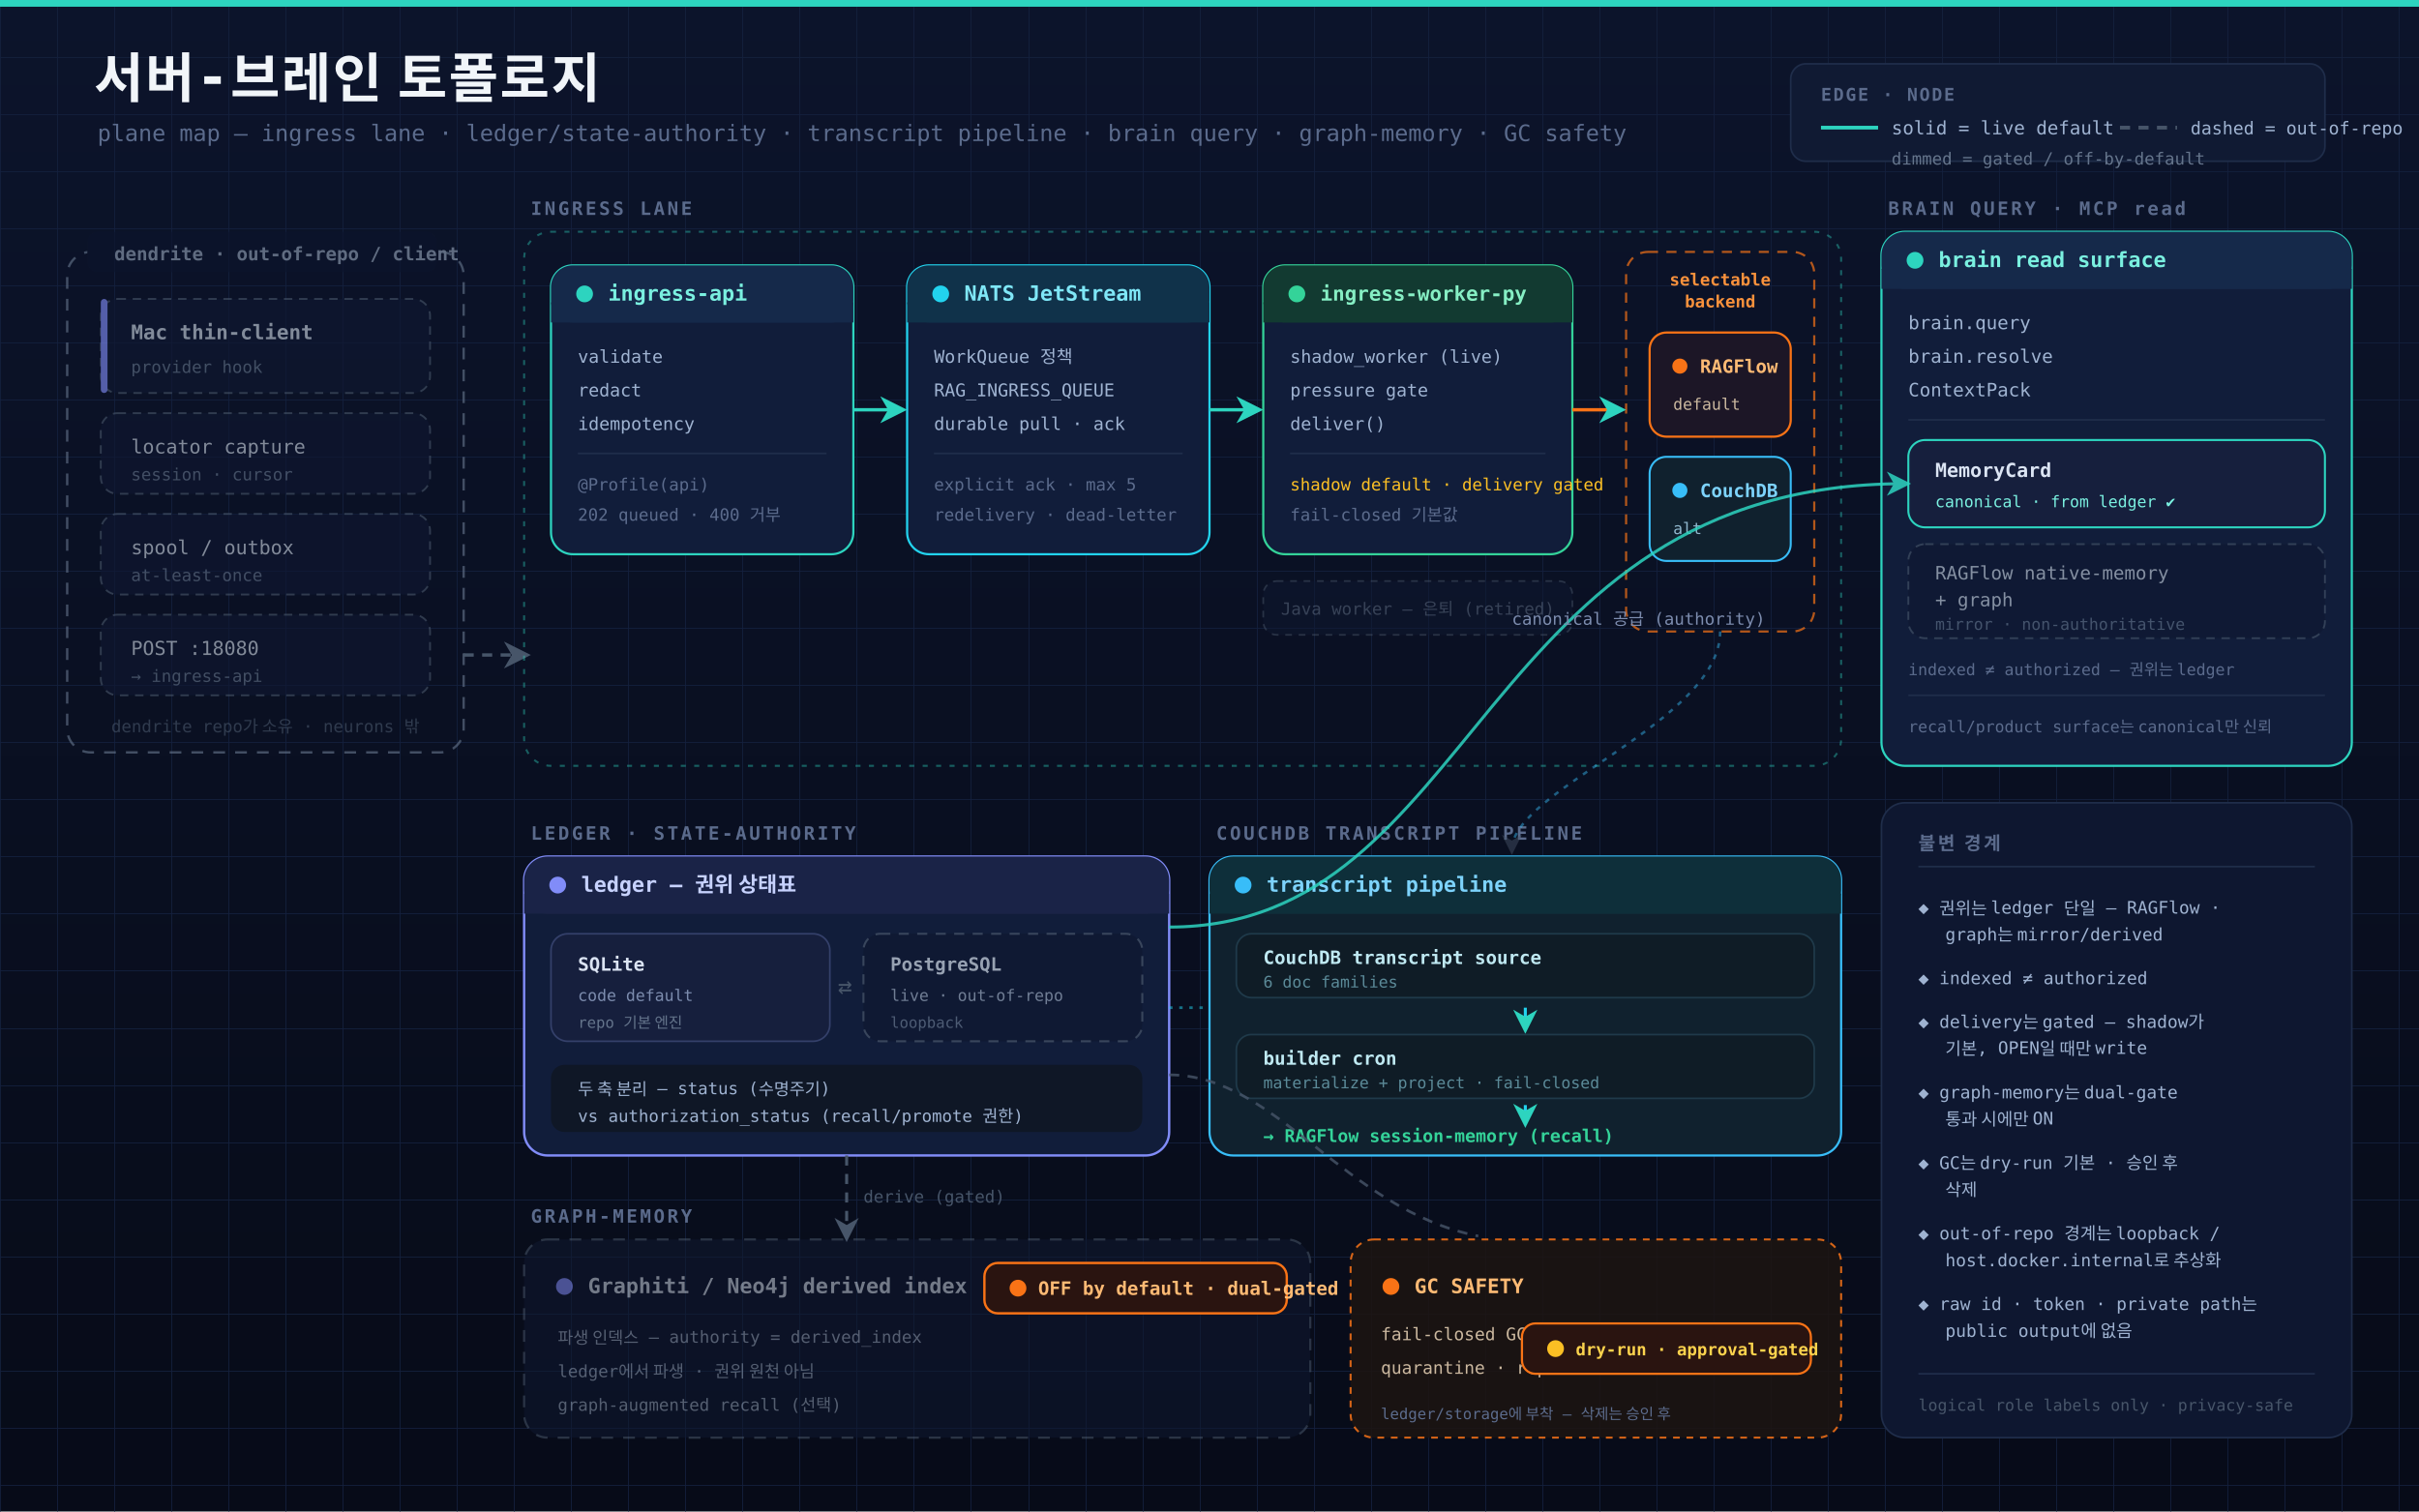
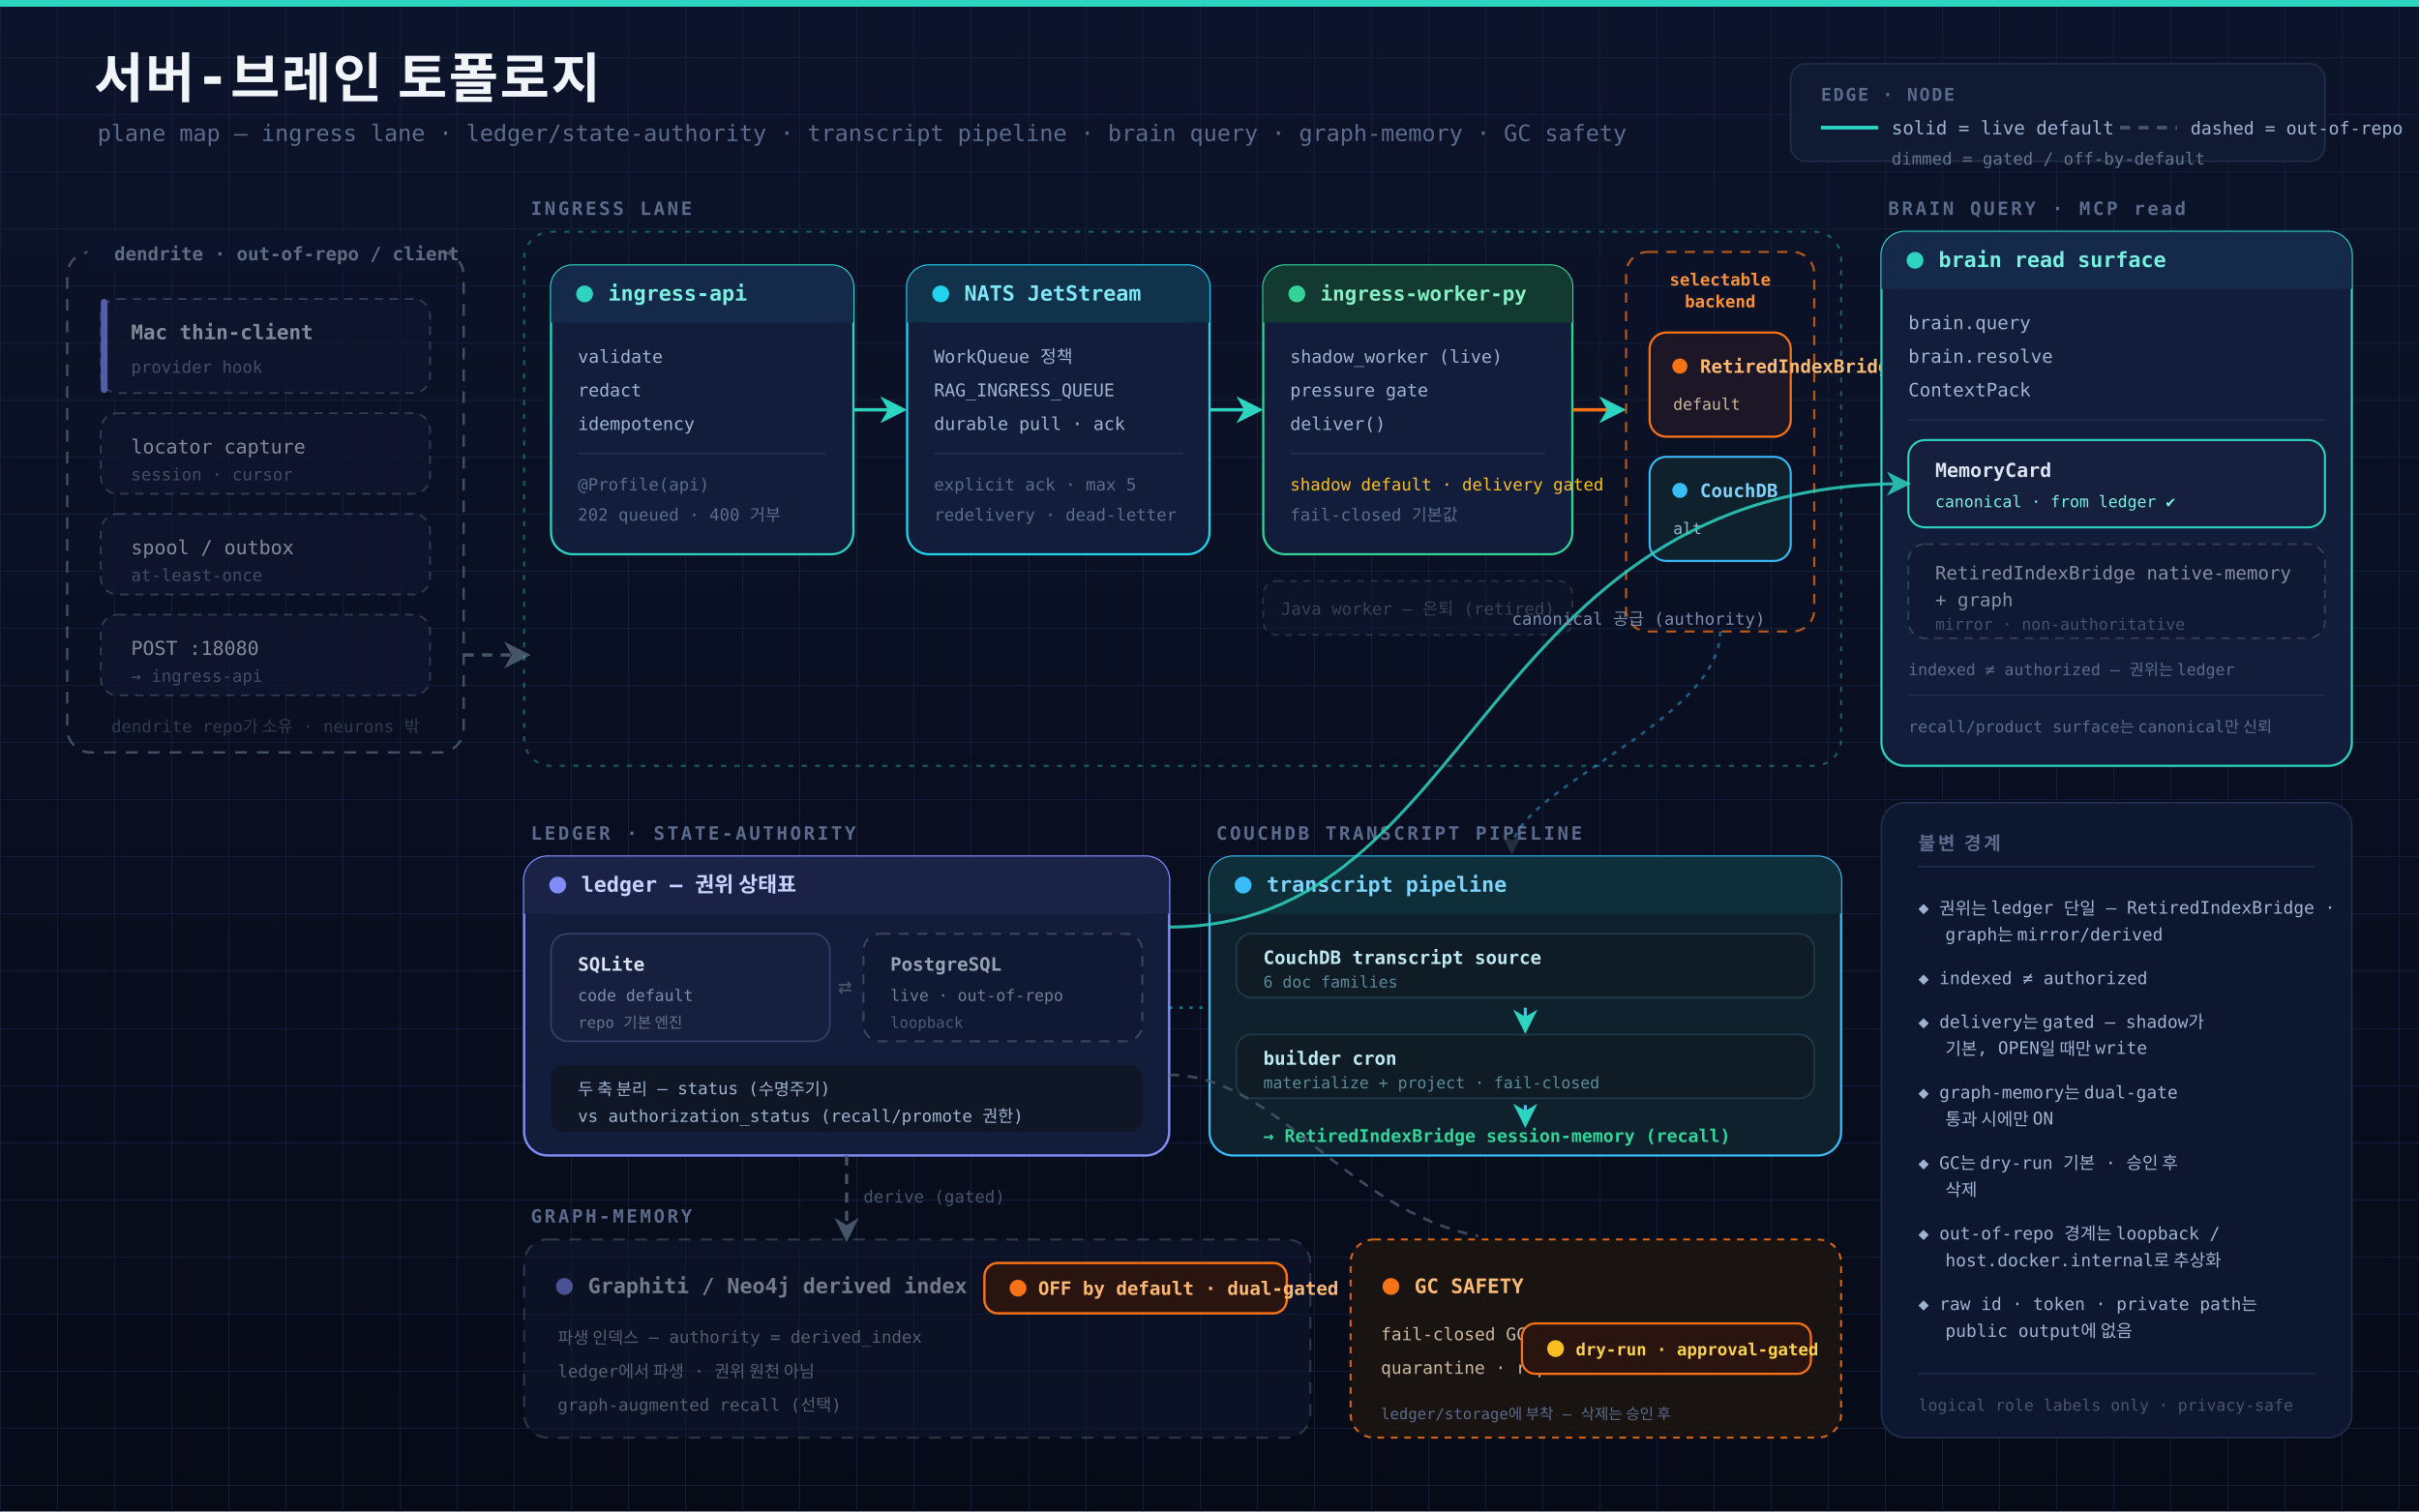
<svg xmlns="http://www.w3.org/2000/svg" viewBox="0 0 1440 900" font-family="ui-monospace,SFMono-Regular,Menlo,Consolas,monospace">
  <defs>
    <linearGradient id="tsky" x1="0" y1="0" x2="0" y2="1">
      <stop offset="0" stop-color="#0c142b" />
      <stop offset="1" stop-color="#070b18" />
    </linearGradient>
    <pattern id="tgrid" width="34" height="34" patternUnits="userSpaceOnUse">
      <path d="M34 0H0V34" fill="none" stroke="#14203d" stroke-width="1" />
    </pattern>
    <marker id="tflow" viewBox="0 0 12 12" refX="9" refY="6" markerWidth="8" markerHeight="8" orient="auto-start-reverse">
      <path d="M0 0 L12 6 L0 12 L3.5 6 Z" fill="#2dd4bf" />
    </marker>
    <marker id="tflowDim" viewBox="0 0 12 12" refX="9" refY="6" markerWidth="8" markerHeight="8" orient="auto-start-reverse">
      <path d="M0 0 L12 6 L0 12 L3.5 6 Z" fill="#475569" />
    </marker>
  </defs>
  <rect width="1440" height="900" fill="url(#tsky)" />
  <rect width="1440" height="900" fill="url(#tgrid)" />
  <rect x="0" y="0" width="1440" height="4" fill="#2dd4bf" />
  <text x="56" y="58" fill="#f1f5f9" font-size="32" font-weight="700" letter-spacing="1">서버-브레인 토폴로지</text>
  <text x="58" y="84" fill="#5b6b8c" font-size="13.5">plane map — ingress lane · ledger/state-authority · transcript pipeline · brain query · graph-memory · GC safety</text>
  <g font-size="11">
    <rect x="1066" y="38" width="318" height="58" rx="9" fill="#101a33" stroke="#1f2d4a" />
    <text x="1084" y="60" fill="#5b6b8c" font-size="10.5" font-weight="700" letter-spacing="1">EDGE · NODE</text>
    <line x1="1084" y1="76" x2="1118" y2="76" stroke="#2dd4bf" stroke-width="2.2" />
    <text x="1126" y="80" fill="#9fb3d1">solid = live default</text>
    <line x1="1262" y1="76" x2="1296" y2="76" stroke="#475569" stroke-width="2.2" stroke-dasharray="6 5" />
    <text x="1304" y="80" fill="#9fb3d1" font-size="10.5">dashed = out-of-repo</text>
    <text x="1126" y="98" fill="#64748b" font-size="10">dimmed = gated / off-by-default</text>
  </g>
  <g opacity="0.62">
    <rect x="40" y="150" width="236" height="298" rx="14" fill="none" stroke="#64748b" stroke-width="1.4" stroke-dasharray="7 6" />
    <rect x="52" y="138" width="208" height="24" rx="6" fill="#0c142b" />
    <text x="68" y="155" fill="#94a3b8" font-size="11" font-weight="700">dendrite · out-of-repo / client</text>
    <g>
      <rect x="60" y="178" width="196" height="56" rx="10" fill="#0e1730" stroke="#475569" stroke-width="1.1" stroke-dasharray="5 4" />
      <rect x="60" y="178" width="4" height="56" rx="2" fill="#818cf8" />
      <text x="78" y="202" fill="#cbd5e1" font-size="12" font-weight="600">Mac thin-client</text>
      <text x="78" y="222" fill="#64748b" font-size="10">provider hook</text>
    </g>
    <g>
      <rect x="60" y="246" width="196" height="48" rx="10" fill="#0e1730" stroke="#475569" stroke-width="1.1" stroke-dasharray="5 4" />
      <text x="78" y="270" fill="#cbd5e1" font-size="11.5">locator capture</text>
      <text x="78" y="286" fill="#64748b" font-size="10">session · cursor</text>
    </g>
    <g>
      <rect x="60" y="306" width="196" height="48" rx="10" fill="#0e1730" stroke="#475569" stroke-width="1.1" stroke-dasharray="5 4" />
      <text x="78" y="330" fill="#cbd5e1" font-size="11.5">spool / outbox</text>
      <text x="78" y="346" fill="#64748b" font-size="10">at-least-once</text>
    </g>
    <g>
      <rect x="60" y="366" width="196" height="48" rx="10" fill="#0e1730" stroke="#475569" stroke-width="1.1" stroke-dasharray="5 4" />
      <text x="78" y="390" fill="#cbd5e1" font-size="11.5">POST :18080</text>
      <text x="78" y="406" fill="#64748b" font-size="10">→ ingress-api</text>
    </g>
    <text x="158" y="436" fill="#475569" font-size="10" text-anchor="middle">dendrite repo가 소유 · neurons 밖</text>
  </g>
  <path d="M276 390 H312" fill="none" stroke="#475569" stroke-width="2" stroke-dasharray="6 5" marker-end="url(#tflowDim)" />
  <text x="316" y="128" fill="#5b6b8c" font-size="11" font-weight="700" letter-spacing="1.5">INGRESS LANE</text>
  <rect x="312" y="138" width="784" height="318" rx="16" fill="none" stroke="#2dd4bf" stroke-width="1.2" stroke-dasharray="3 5" opacity="0.4" />
  <g>
    <rect x="328" y="158" width="180" height="172" rx="13" fill="#111d3a" stroke="#2dd4bf" stroke-width="1.3" />
    <rect x="328" y="158" width="180" height="34" rx="13" fill="#15294a" />
    <rect x="328" y="180" width="180" height="12" fill="#15294a" />
    <circle cx="348" cy="175" r="5" fill="#2dd4bf" />
    <text x="362" y="179" fill="#7af0e0" font-size="12.5" font-weight="700">ingress-api</text>
    <g font-size="10.5" fill="#9fb3d1">
      <text x="344" y="216">validate</text>
      <text x="344" y="236">redact</text>
      <text x="344" y="256">idempotency</text>
    </g>
    <line x1="344" y1="270" x2="492" y2="270" stroke="#1f2d4a" />
    <text x="344" y="292" fill="#5b6b8c" font-size="10">@Profile(api)</text>
    <text x="344" y="310" fill="#5b6b8c" font-size="10">202 queued · 400 거부</text>
  </g>
  <g>
    <rect x="540" y="158" width="180" height="172" rx="13" fill="#111d3a" stroke="#22d3ee" stroke-width="1.3" />
    <rect x="540" y="158" width="180" height="34" rx="13" fill="#10324a" />
    <rect x="540" y="180" width="180" height="12" fill="#10324a" />
    <circle cx="560" cy="175" r="5" fill="#22d3ee" />
    <text x="574" y="179" fill="#7fe7f7" font-size="12.5" font-weight="700">NATS JetStream</text>
    <g font-size="10.5" fill="#9fb3d1">
      <text x="556" y="216">WorkQueue 정책</text>
      <text x="556" y="236">RAG_INGRESS_QUEUE</text>
      <text x="556" y="256">durable pull · ack</text>
    </g>
    <line x1="556" y1="270" x2="704" y2="270" stroke="#1f2d4a" />
    <text x="556" y="292" fill="#5b6b8c" font-size="10">explicit ack · max 5</text>
    <text x="556" y="310" fill="#5b6b8c" font-size="10">redelivery · dead-letter</text>
  </g>
  <g>
    <rect x="752" y="158" width="184" height="172" rx="13" fill="#111d3a" stroke="#34d399" stroke-width="1.3" />
    <rect x="752" y="158" width="184" height="34" rx="13" fill="#123a31" />
    <rect x="752" y="180" width="184" height="12" fill="#123a31" />
    <circle cx="772" cy="175" r="5" fill="#34d399" />
    <text x="786" y="179" fill="#86efc4" font-size="12" font-weight="700">ingress-worker-py</text>
    <g font-size="10.5" fill="#9fb3d1">
      <text x="768" y="216">shadow_worker (live)</text>
      <text x="768" y="236">pressure gate</text>
      <text x="768" y="256">deliver()</text>
    </g>
    <line x1="768" y1="270" x2="920" y2="270" stroke="#1f2d4a" />
    <text x="768" y="292" fill="#fbbf24" font-size="10">shadow default · delivery gated</text>
    <text x="768" y="310" fill="#5b6b8c" font-size="10">fail-closed 기본값</text>
  </g>
  <g opacity="0.5">
    <rect x="752" y="346" width="184" height="32" rx="8" fill="#0e1730" stroke="#475569" stroke-width="1" stroke-dasharray="4 4" />
    <text x="844" y="366" fill="#64748b" font-size="10" text-anchor="middle">Java worker — 은퇴 (retired)</text>
  </g>
  <g>
    <rect x="968" y="150" width="112" height="226" rx="13" fill="none" stroke="#f97316" stroke-width="1.3" stroke-dasharray="6 5" opacity="0.7" />
    <text x="1024" y="170" fill="#fb923c" font-size="10" font-weight="700" text-anchor="middle">selectable</text>
    <text x="1024" y="183" fill="#fb923c" font-size="10" font-weight="700" text-anchor="middle">backend</text>
    <g>
      <rect x="982" y="198" width="84" height="62" rx="10" fill="#1c1626" stroke="#f97316" stroke-width="1.3" />
      <circle cx="1000" cy="218" r="4.5" fill="#f97316" />
-       <text x="1012" y="222" fill="#fdba74" font-size="11" font-weight="700">RAGFlow</text>
+       <text x="1012" y="222" fill="#fdba74" font-size="11" font-weight="700">RetiredIndexBridge</text>
      <text x="996" y="244" fill="#cbb89f" font-size="9.5">default</text>
    </g>
    <g>
      <rect x="982" y="272" width="84" height="62" rx="10" fill="#10212e" stroke="#38bdf8" stroke-width="1.2" />
      <circle cx="1000" cy="292" r="4.5" fill="#38bdf8" />
      <text x="1012" y="296" fill="#7dd3fc" font-size="11" font-weight="700">CouchDB</text>
      <text x="996" y="318" fill="#8fb6cc" font-size="9.5">alt</text>
    </g>
  </g>
  <g fill="none" stroke="#2dd4bf" stroke-width="2" marker-end="url(#tflow)">
    <path d="M508 244 H536" />
    <path d="M720 244 H748" />
  </g>
  <path d="M936 244 H964" fill="none" stroke="#f97316" stroke-width="2" marker-end="url(#tflow)" />
  <text x="316" y="500" fill="#5b6b8c" font-size="11" font-weight="700" letter-spacing="1.5">LEDGER · STATE-AUTHORITY</text>
  <g>
    <rect x="312" y="510" width="384" height="178" rx="14" fill="#111d3a" stroke="#818cf8" stroke-width="1.4" />
    <rect x="312" y="510" width="384" height="34" rx="14" fill="#1a2347" />
    <rect x="312" y="532" width="384" height="12" fill="#1a2347" />
    <circle cx="332" cy="527" r="5" fill="#818cf8" />
    <text x="346" y="531" fill="#c7d2fe" font-size="12.5" font-weight="700">ledger — 권위 상태표</text>
    <g>
      <rect x="328" y="556" width="166" height="64" rx="10" fill="#161f3d" stroke="#34406a" />
      <text x="344" y="578" fill="#dbe4f3" font-size="11" font-weight="600">SQLite</text>
      <text x="344" y="596" fill="#7c8cae" font-size="9.5">code default</text>
      <text x="344" y="612" fill="#64748b" font-size="9">repo 기본 엔진</text>
    </g>
    <text x="503" y="592" fill="#475569" font-size="14" text-anchor="middle">⇄</text>
    <g opacity="0.72">
      <rect x="514" y="556" width="166" height="64" rx="10" fill="#0e1730" stroke="#475569" stroke-width="1.2" stroke-dasharray="6 5" />
      <text x="530" y="578" fill="#cbd5e1" font-size="11" font-weight="600">PostgreSQL</text>
      <text x="530" y="596" fill="#94a3b8" font-size="9.5">live · out-of-repo</text>
      <text x="530" y="612" fill="#64748b" font-size="9">loopback</text>
    </g>
    <g font-size="10">
      <rect x="328" y="634" width="352" height="40" rx="8" fill="#0f1726" />
      <text x="344" y="652" fill="#9fb3d1">두 축 분리 — status (수명주기)</text>
      <text x="344" y="668" fill="#9fb3d1">vs authorization_status (recall/promote 권한)</text>
    </g>
  </g>
  <text x="724" y="500" fill="#5b6b8c" font-size="11" font-weight="700" letter-spacing="1.5">COUCHDB TRANSCRIPT PIPELINE</text>
  <g>
    <rect x="720" y="510" width="376" height="178" rx="14" fill="#10212e" stroke="#38bdf8" stroke-width="1.3" />
    <rect x="720" y="510" width="376" height="34" rx="14" fill="#0e2f3a" />
    <rect x="720" y="532" width="376" height="12" fill="#0e2f3a" />
    <circle cx="740" cy="527" r="5" fill="#38bdf8" />
    <text x="754" y="531" fill="#7dd3fc" font-size="12.5" font-weight="700">transcript pipeline</text>
    <g>
      <rect x="736" y="556" width="344" height="38" rx="9" fill="#0f1c26" stroke="#1f3a4a" />
      <text x="752" y="574" fill="#bfe9f2" font-size="11" font-weight="600">CouchDB transcript source</text>
      <text x="752" y="588" fill="#5b8a98" font-size="9.5">6 doc families</text>
    </g>
    <path d="M908 600 V612" fill="none" stroke="#22d3ee" stroke-width="1.8" marker-end="url(#tflow)" />
    <g>
      <rect x="736" y="616" width="344" height="38" rx="9" fill="#0f1c26" stroke="#1f3a4a" />
      <text x="752" y="634" fill="#bfe9f2" font-size="11" font-weight="600">builder cron</text>
      <text x="752" y="648" fill="#5b8a98" font-size="9.5">materialize + project · fail-closed</text>
    </g>
    <path d="M908 658 V668" fill="none" stroke="#22d3ee" stroke-width="1.8" marker-end="url(#tflow)" />
    <g>
      <rect x="736" y="670" width="344" height="12" rx="6" fill="#0e2f3a" opacity="0" />
-       <text x="752" y="680" fill="#34d399" font-size="10.5" font-weight="600">→ RAGFlow session-memory (recall)</text>
+       <text x="752" y="680" fill="#34d399" font-size="10.5" font-weight="600">→ RetiredIndexBridge session-memory (recall)</text>
    </g>
  </g>
  <text x="1124" y="128" fill="#5b6b8c" font-size="11" font-weight="700" letter-spacing="1.5">BRAIN QUERY · MCP read</text>
  <g>
    <rect x="1120" y="138" width="280" height="318" rx="14" fill="#111d3a" stroke="#2dd4bf" stroke-width="1.3" />
    <rect x="1120" y="138" width="280" height="34" rx="14" fill="#15294a" />
    <rect x="1120" y="160" width="280" height="12" fill="#15294a" />
    <circle cx="1140" cy="155" r="5" fill="#2dd4bf" />
    <text x="1154" y="159" fill="#7af0e0" font-size="12.5" font-weight="700">brain read surface</text>
    <g font-size="11" fill="#9fb3d1">
      <text x="1136" y="196">brain.query</text>
      <text x="1136" y="216">brain.resolve</text>
      <text x="1136" y="236">ContextPack</text>
    </g>
    <line x1="1136" y1="250" x2="1384" y2="250" stroke="#1f2d4a" />
    <g>
      <rect x="1136" y="262" width="248" height="52" rx="10" fill="#161f3d" stroke="#2dd4bf" stroke-width="1.2" />
      <text x="1152" y="284" fill="#dbe4f3" font-size="11.5" font-weight="600">MemoryCard</text>
      <text x="1152" y="302" fill="#7af0e0" font-size="9.5">canonical · from ledger ✔</text>
    </g>
    <g opacity="0.62">
      <rect x="1136" y="324" width="248" height="56" rx="10" fill="#0e1730" stroke="#475569" stroke-width="1.1" stroke-dasharray="5 4" />
-       <text x="1152" y="345" fill="#cbd5e1" font-size="11">RAGFlow native-memory</text>
+       <text x="1152" y="345" fill="#cbd5e1" font-size="11">RetiredIndexBridge native-memory</text>
      <text x="1152" y="361" fill="#cbd5e1" font-size="11">+ graph</text>
      <text x="1152" y="375" fill="#64748b" font-size="9.5">mirror · non-authoritative</text>
    </g>
    <text x="1136" y="402" fill="#5b6b8c" font-size="9.5">indexed ≠ authorized — 권위는 ledger</text>
    <line x1="1136" y1="414" x2="1384" y2="414" stroke="#1f2d4a" />
    <text x="1136" y="436" fill="#5b6b8c" font-size="9.5">recall/product surface는 canonical만 신뢰</text>
  </g>
  <path d="M696 552 C880 552 880 288 1134 288" fill="none" stroke="#2dd4bf" stroke-width="1.8" marker-end="url(#tflow)" opacity="0.85" />
  <text x="900" y="372" fill="#7c8cae" font-size="10">canonical 공급 (authority)</text>
  <text x="316" y="728" fill="#5b6b8c" font-size="11" font-weight="700" letter-spacing="1.5">GRAPH-MEMORY</text>
  <g opacity="0.55">
    <rect x="312" y="738" width="468" height="118" rx="14" fill="#0e1730" stroke="#475569" stroke-width="1.3" stroke-dasharray="7 6" />
    <circle cx="336" cy="766" r="5" fill="#818cf8" />
    <text x="350" y="770" fill="#cbd5e1" font-size="12.5" font-weight="700">Graphiti / Neo4j derived index</text>
    <g font-size="10" fill="#94a3b8">
      <text x="332" y="800">파생 인덱스 — authority = derived_index</text>
      <text x="332" y="820">ledger에서 파생 · 권위 원천 아님</text>
      <text x="332" y="840">graph-augmented recall (선택)</text>
    </g>
  </g>
  <g>
    <rect x="586" y="752" width="180" height="30" rx="8" fill="#2a1410" stroke="#f97316" stroke-width="1.4" />
    <circle cx="606" cy="767" r="5" fill="#f97316" />
    <text x="618" y="771" fill="#fdba74" font-size="11" font-weight="700">OFF by default · dual-gated</text>
  </g>
  <path d="M504 688 V736" fill="none" stroke="#475569" stroke-width="1.8" stroke-dasharray="6 5" marker-end="url(#tflowDim)" />
  <text x="514" y="716" fill="#475569" font-size="10">derive (gated)</text>
  <g>
    <rect x="804" y="738" width="292" height="118" rx="14" fill="#1c1410" stroke="#f97316" stroke-width="1.2" stroke-dasharray="4 4" opacity="0.85" />
    <circle cx="828" cy="766" r="5" fill="#f97316" />
    <text x="842" y="770" fill="#fdba74" font-size="12" font-weight="700">GC SAFETY</text>
    <g font-size="10.3" fill="#cbb89f">
      <text x="822" y="798">fail-closed GC</text>
      <text x="822" y="818">quarantine · repair</text>
    </g>
    <g>
      <rect x="906" y="788" width="172" height="30" rx="8" fill="#2a1410" stroke="#f97316" stroke-width="1.3" />
      <circle cx="926" cy="803" r="5" fill="#fbbf24" />
      <text x="938" y="807" fill="#fcd34d" font-size="10" font-weight="700">dry-run · approval-gated</text>
    </g>
    <text x="822" y="845" fill="#5b6b8c" font-size="9">ledger/storage에 부착 — 삭제는 승인 후</text>
  </g>
  <path d="M696 640 C760 640 800 720 880 736" fill="none" stroke="#475569" stroke-width="1.6" stroke-dasharray="6 5" opacity="0.8" />
  <path d="M696 600 H716" fill="none" stroke="#22d3ee" stroke-width="1.6" stroke-dasharray="2 4" opacity="0.5" />
  <path d="M1024 376 C1024 430 900 470 900 506" fill="none" stroke="#38bdf8" stroke-width="1.5" stroke-dasharray="3 4" opacity="0.45" marker-end="url(#tflowDim)" />
  <g>
    <rect x="1120" y="478" width="280" height="378" rx="14" fill="#0e1730" stroke="#1f2d4a" />
    <text x="1142" y="506" fill="#5b6b8c" font-size="11" font-weight="700" letter-spacing="1.5">불변 경계</text>
    <line x1="1142" y1="516" x2="1378" y2="516" stroke="#1f2d4a" />
    <g font-size="10.3" fill="#9fb3d1">
-       <text x="1142" y="544">◆ 권위는 ledger 단일 — RAGFlow ·</text>
+       <text x="1142" y="544">◆ 권위는 ledger 단일 — RetiredIndexBridge ·</text>
      <text x="1158" y="560">graph는 mirror/derived</text>
      <text x="1142" y="586">◆ indexed ≠ authorized</text>
      <text x="1142" y="612">◆ delivery는 gated — shadow가</text>
      <text x="1158" y="628">기본, OPEN일 때만 write</text>
      <text x="1142" y="654">◆ graph-memory는 dual-gate</text>
      <text x="1158" y="670">통과 시에만 ON</text>
      <text x="1142" y="696">◆ GC는 dry-run 기본 · 승인 후</text>
      <text x="1158" y="712">삭제</text>
      <text x="1142" y="738">◆ out-of-repo 경계는 loopback /</text>
      <text x="1158" y="754">host.docker.internal로 추상화</text>
      <text x="1142" y="780">◆ raw id · token · private path는</text>
      <text x="1158" y="796">public output에 없음</text>
    </g>
    <line x1="1142" y1="818" x2="1378" y2="818" stroke="#1f2d4a" />
    <text x="1142" y="840" fill="#475569" font-size="9.5">logical role labels only · privacy-safe</text>
  </g>
</svg>
